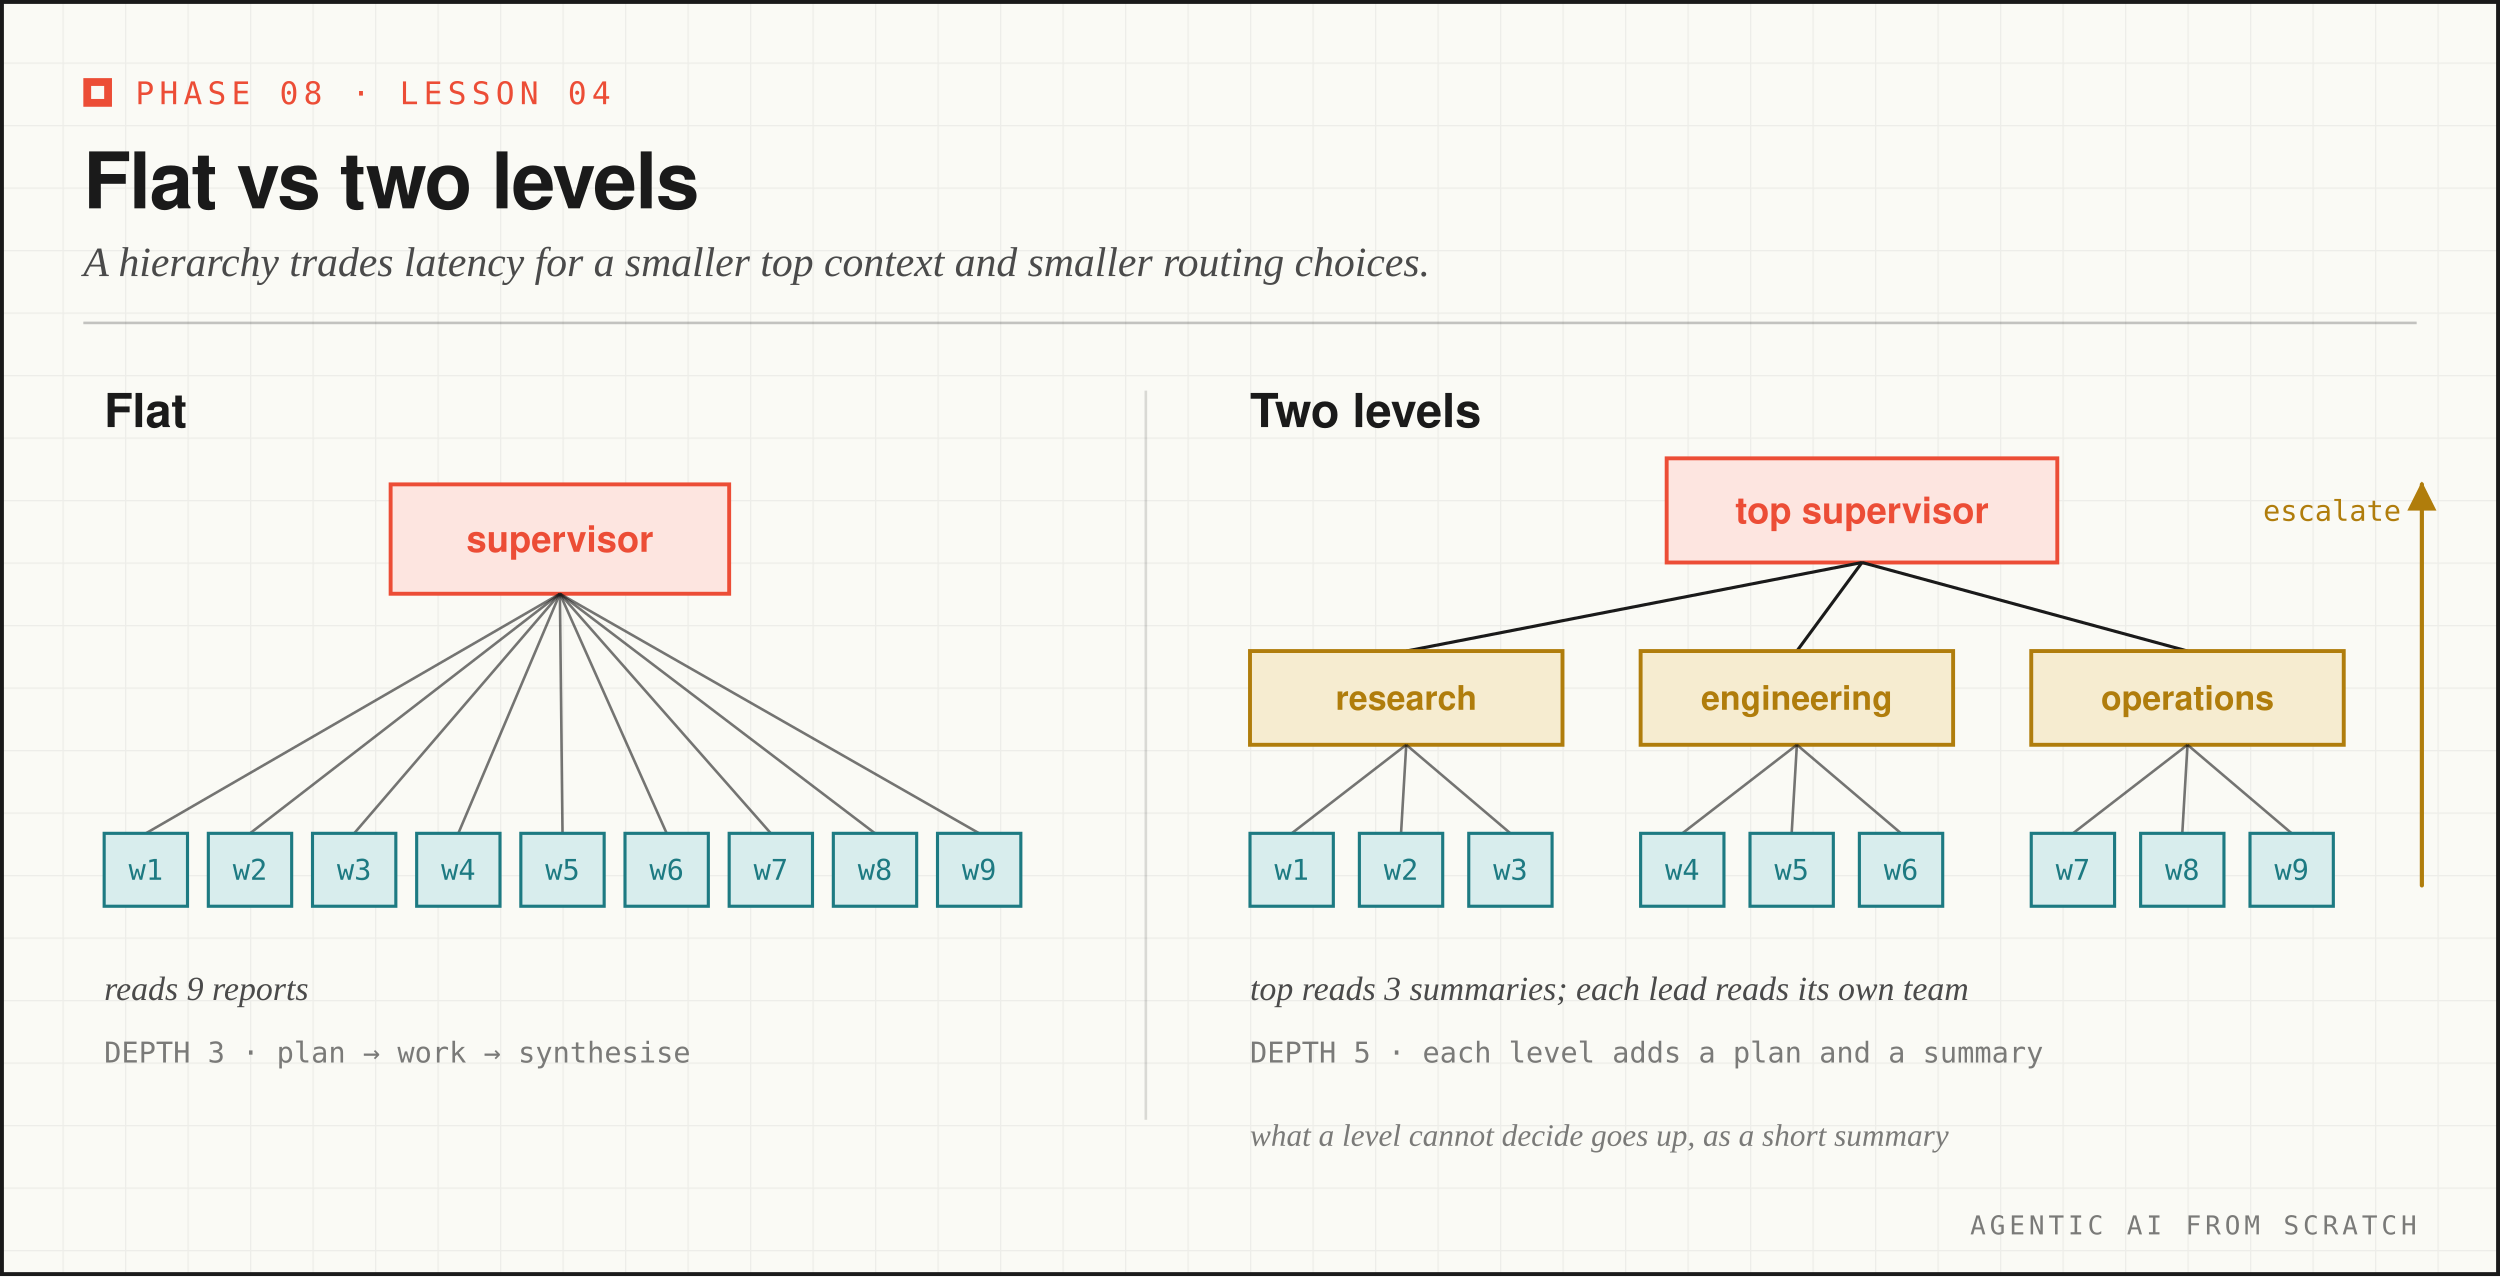
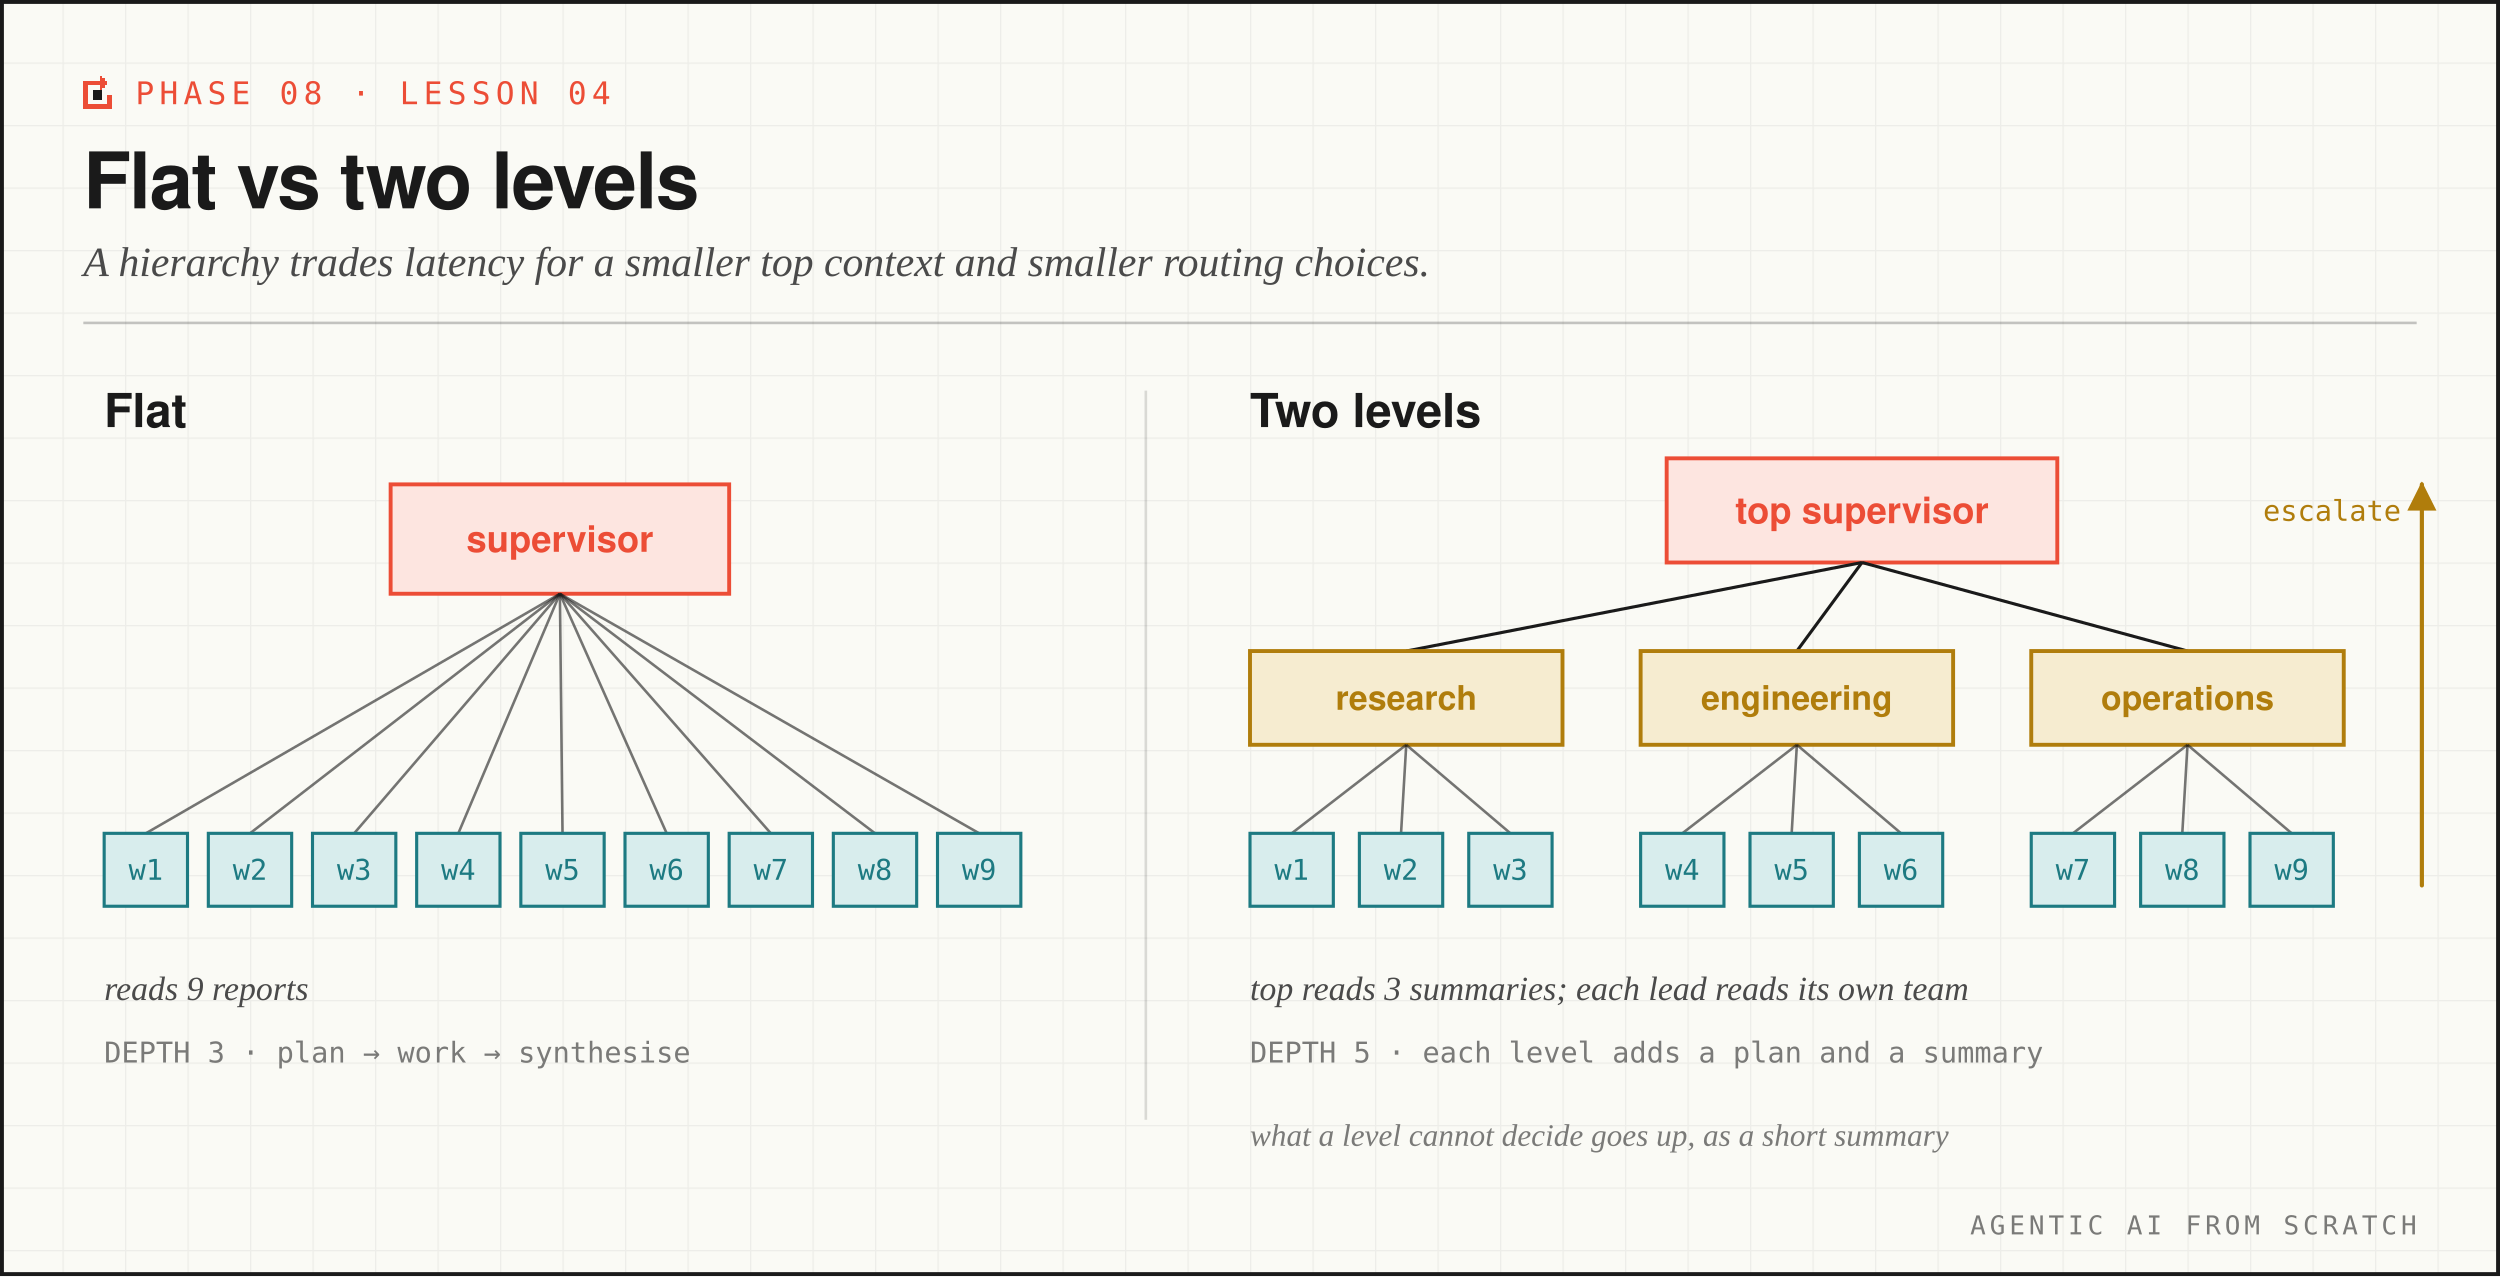
<svg xmlns="http://www.w3.org/2000/svg" width="960" height="490" viewBox="0 0 960 490" role="img" aria-label="Flat vs two levels">
  <defs>
    <pattern id="grid" width="24" height="24" patternUnits="userSpaceOnUse">
      <path d="M24 0H0V24" fill="none" stroke="rgba(26,26,26,0.055)" stroke-width="1" />
    </pattern>
    <marker id="ar-ink" viewBox="0 0 10 10" refX="9" refY="5" markerWidth="7" markerHeight="7" orient="auto-start-reverse">
      <path d="M0 0L10 5L0 10z" fill="#1a1a1a" />
    </marker>
    <marker id="ar-ink-s" viewBox="0 0 10 10" refX="9" refY="5" markerWidth="7" markerHeight="7" orient="auto-start-reverse">
      <path d="M0 0L10 5L0 10z" fill="#1a1a1a" />
    </marker>
    <marker id="ar-red" viewBox="0 0 10 10" refX="9" refY="5" markerWidth="7" markerHeight="7" orient="auto-start-reverse">
      <path d="M0 0L10 5L0 10z" fill="#EC4D36" />
    </marker>
    <marker id="ar-red-s" viewBox="0 0 10 10" refX="9" refY="5" markerWidth="7" markerHeight="7" orient="auto-start-reverse">
      <path d="M0 0L10 5L0 10z" fill="#EC4D36" />
    </marker>
    <marker id="ar-teal" viewBox="0 0 10 10" refX="9" refY="5" markerWidth="7" markerHeight="7" orient="auto-start-reverse">
      <path d="M0 0L10 5L0 10z" fill="#1d7a82" />
    </marker>
    <marker id="ar-teal-s" viewBox="0 0 10 10" refX="9" refY="5" markerWidth="7" markerHeight="7" orient="auto-start-reverse">
      <path d="M0 0L10 5L0 10z" fill="#1d7a82" />
    </marker>
    <marker id="ar-amber" viewBox="0 0 10 10" refX="9" refY="5" markerWidth="7" markerHeight="7" orient="auto-start-reverse">
      <path d="M0 0L10 5L0 10z" fill="#b07d0c" />
    </marker>
    <marker id="ar-amber-s" viewBox="0 0 10 10" refX="9" refY="5" markerWidth="7" markerHeight="7" orient="auto-start-reverse">
      <path d="M0 0L10 5L0 10z" fill="#b07d0c" />
    </marker>
    <marker id="ar-violet" viewBox="0 0 10 10" refX="9" refY="5" markerWidth="7" markerHeight="7" orient="auto-start-reverse">
      <path d="M0 0L10 5L0 10z" fill="#7a4cb3" />
    </marker>
    <marker id="ar-violet-s" viewBox="0 0 10 10" refX="9" refY="5" markerWidth="7" markerHeight="7" orient="auto-start-reverse">
      <path d="M0 0L10 5L0 10z" fill="#7a4cb3" />
    </marker>
    <marker id="ar-mute" viewBox="0 0 10 10" refX="9" refY="5" markerWidth="7" markerHeight="7" orient="auto-start-reverse">
      <path d="M0 0L10 5L0 10z" fill="#7a7a78" />
    </marker>
    <marker id="ar-mute-s" viewBox="0 0 10 10" refX="9" refY="5" markerWidth="7" markerHeight="7" orient="auto-start-reverse">
      <path d="M0 0L10 5L0 10z" fill="#7a7a78" />
    </marker>
    <marker id="ar-green" viewBox="0 0 10 10" refX="9" refY="5" markerWidth="7" markerHeight="7" orient="auto-start-reverse">
      <path d="M0 0L10 5L0 10z" fill="#2f7d3a" />
    </marker>
    <marker id="ar-green-s" viewBox="0 0 10 10" refX="9" refY="5" markerWidth="7" markerHeight="7" orient="auto-start-reverse">
      <path d="M0 0L10 5L0 10z" fill="#2f7d3a" />
    </marker>
  </defs>
  <rect width="960" height="490" fill="#fafaf5" />
  <rect width="960" height="490" fill="url(#grid)" />
  <rect x="0.75" y="0.75" width="958.5" height="488.5" fill="none" stroke="#1a1a1a" stroke-width="1.5" />
-   <rect x="32" y="30" width="11" height="11" fill="#EC4D36" />
-   <rect x="35" y="33" width="5" height="5" fill="#fafaf5" />
+   <g transform="translate(30.1667 28.1667) scale(0.916667)" shape-rendering="crispEdges">
+     <path d="M2 3h7v2H4v8h8V9h2v6H2zM9 1h1v6H9zM10 2h1v4h-1zM11 3h1v2h-1z" fill="#EC4D36" />
+     <path d="M6 7h4v4H6z" fill="#1a1a1a" />
+   </g>
  <text x="52" y="40" font-family="'JetBrains Mono',ui-monospace,Menlo,Consolas,monospace" font-size="12" letter-spacing="2" fill="#EC4D36">PHASE 08 · LESSON 04</text>
  <text x="32" y="80" font-family="'Space Grotesk','Helvetica Neue',Helvetica,Arial,sans-serif" font-size="30" font-weight="700" letter-spacing="-0.5" fill="#1a1a1a">Flat vs two levels</text>
  <text x="32" y="106" font-family="'Source Serif 4',Georgia,'Times New Roman',serif" font-size="16" font-style="italic" fill="#4a4a4a">A hierarchy trades latency for a smaller top context and smaller routing choices.</text>
  <line x1="32" y1="124" x2="928" y2="124" stroke="#1a1a1a" stroke-width="1" opacity="0.25" />
  <text x="40" y="164" font-family="'Space Grotesk','Helvetica Neue',Helvetica,Arial,sans-serif" font-size="18" fill="#1a1a1a" font-weight="700">Flat</text>
  <rect x="150" y="186" width="130" height="42" fill="#fde5e0" stroke="#EC4D36" stroke-width="1.5" />
  <text x="215.0" y="211.9" font-family="'Space Grotesk','Helvetica Neue',Helvetica,Arial,sans-serif" font-size="14" fill="#EC4D36" font-weight="600" text-anchor="middle">supervisor</text>
  <line x1="215" y1="228" x2="56" y2="320" stroke="#1a1a1a" stroke-width="1" opacity="0.6" />
  <rect x="40" y="320" width="32" height="28" fill="#d8eded" stroke="#1d7a82" stroke-width="1.2" />
  <text x="56.0" y="337.85" font-family="'JetBrains Mono',ui-monospace,Menlo,Consolas,monospace" font-size="11" fill="#1d7a82" text-anchor="middle">w1</text>
  <line x1="215" y1="228" x2="96" y2="320" stroke="#1a1a1a" stroke-width="1" opacity="0.6" />
  <rect x="80" y="320" width="32" height="28" fill="#d8eded" stroke="#1d7a82" stroke-width="1.2" />
  <text x="96.0" y="337.85" font-family="'JetBrains Mono',ui-monospace,Menlo,Consolas,monospace" font-size="11" fill="#1d7a82" text-anchor="middle">w2</text>
  <line x1="215" y1="228" x2="136" y2="320" stroke="#1a1a1a" stroke-width="1" opacity="0.6" />
  <rect x="120" y="320" width="32" height="28" fill="#d8eded" stroke="#1d7a82" stroke-width="1.2" />
  <text x="136.0" y="337.85" font-family="'JetBrains Mono',ui-monospace,Menlo,Consolas,monospace" font-size="11" fill="#1d7a82" text-anchor="middle">w3</text>
  <line x1="215" y1="228" x2="176" y2="320" stroke="#1a1a1a" stroke-width="1" opacity="0.6" />
  <rect x="160" y="320" width="32" height="28" fill="#d8eded" stroke="#1d7a82" stroke-width="1.2" />
  <text x="176.0" y="337.85" font-family="'JetBrains Mono',ui-monospace,Menlo,Consolas,monospace" font-size="11" fill="#1d7a82" text-anchor="middle">w4</text>
  <line x1="215" y1="228" x2="216" y2="320" stroke="#1a1a1a" stroke-width="1" opacity="0.6" />
  <rect x="200" y="320" width="32" height="28" fill="#d8eded" stroke="#1d7a82" stroke-width="1.2" />
  <text x="216.0" y="337.85" font-family="'JetBrains Mono',ui-monospace,Menlo,Consolas,monospace" font-size="11" fill="#1d7a82" text-anchor="middle">w5</text>
  <line x1="215" y1="228" x2="256" y2="320" stroke="#1a1a1a" stroke-width="1" opacity="0.6" />
  <rect x="240" y="320" width="32" height="28" fill="#d8eded" stroke="#1d7a82" stroke-width="1.2" />
  <text x="256.0" y="337.85" font-family="'JetBrains Mono',ui-monospace,Menlo,Consolas,monospace" font-size="11" fill="#1d7a82" text-anchor="middle">w6</text>
  <line x1="215" y1="228" x2="296" y2="320" stroke="#1a1a1a" stroke-width="1" opacity="0.6" />
  <rect x="280" y="320" width="32" height="28" fill="#d8eded" stroke="#1d7a82" stroke-width="1.2" />
  <text x="296.0" y="337.85" font-family="'JetBrains Mono',ui-monospace,Menlo,Consolas,monospace" font-size="11" fill="#1d7a82" text-anchor="middle">w7</text>
  <line x1="215" y1="228" x2="336" y2="320" stroke="#1a1a1a" stroke-width="1" opacity="0.6" />
  <rect x="320" y="320" width="32" height="28" fill="#d8eded" stroke="#1d7a82" stroke-width="1.2" />
  <text x="336.0" y="337.85" font-family="'JetBrains Mono',ui-monospace,Menlo,Consolas,monospace" font-size="11" fill="#1d7a82" text-anchor="middle">w8</text>
  <line x1="215" y1="228" x2="376" y2="320" stroke="#1a1a1a" stroke-width="1" opacity="0.6" />
  <rect x="360" y="320" width="32" height="28" fill="#d8eded" stroke="#1d7a82" stroke-width="1.2" />
  <text x="376.0" y="337.85" font-family="'JetBrains Mono',ui-monospace,Menlo,Consolas,monospace" font-size="11" fill="#1d7a82" text-anchor="middle">w9</text>
  <text x="40" y="384" font-family="'Source Serif 4',Georgia,'Times New Roman',serif" font-size="13" fill="#4a4a4a" font-style="italic">reads 9 reports</text>
  <text x="40" y="408" font-family="'JetBrains Mono',ui-monospace,Menlo,Consolas,monospace" font-size="11" fill="#7a7a78">DEPTH 3 · plan → work → synthesise</text>
  <line x1="440" y1="150" x2="440" y2="430" stroke="#1a1a1a" stroke-width="1" opacity="0.15" />
  <text x="480" y="164" font-family="'Space Grotesk','Helvetica Neue',Helvetica,Arial,sans-serif" font-size="18" fill="#1a1a1a" font-weight="700">Two levels</text>
  <rect x="640" y="176" width="150" height="40" fill="#fde5e0" stroke="#EC4D36" stroke-width="1.5" />
  <text x="715.0" y="200.9" font-family="'Space Grotesk','Helvetica Neue',Helvetica,Arial,sans-serif" font-size="14" fill="#EC4D36" font-weight="600" text-anchor="middle">top supervisor</text>
  <line x1="715" y1="216" x2="540" y2="250" stroke="#1a1a1a" stroke-width="1.2" />
  <rect x="480" y="250" width="120" height="36" fill="#f6ecd0" stroke="#b07d0c" stroke-width="1.5" />
  <text x="540.0" y="272.55" font-family="'Space Grotesk','Helvetica Neue',Helvetica,Arial,sans-serif" font-size="13" fill="#b07d0c" font-weight="600" text-anchor="middle">research</text>
  <line x1="540" y1="286" x2="496" y2="320" stroke="#1a1a1a" stroke-width="1" opacity="0.6" />
  <rect x="480" y="320" width="32" height="28" fill="#d8eded" stroke="#1d7a82" stroke-width="1.2" />
  <text x="496.0" y="337.85" font-family="'JetBrains Mono',ui-monospace,Menlo,Consolas,monospace" font-size="11" fill="#1d7a82" text-anchor="middle">w1</text>
  <line x1="540" y1="286" x2="538" y2="320" stroke="#1a1a1a" stroke-width="1" opacity="0.6" />
  <rect x="522" y="320" width="32" height="28" fill="#d8eded" stroke="#1d7a82" stroke-width="1.2" />
  <text x="538.0" y="337.85" font-family="'JetBrains Mono',ui-monospace,Menlo,Consolas,monospace" font-size="11" fill="#1d7a82" text-anchor="middle">w2</text>
  <line x1="540" y1="286" x2="580" y2="320" stroke="#1a1a1a" stroke-width="1" opacity="0.6" />
  <rect x="564" y="320" width="32" height="28" fill="#d8eded" stroke="#1d7a82" stroke-width="1.2" />
  <text x="580.0" y="337.85" font-family="'JetBrains Mono',ui-monospace,Menlo,Consolas,monospace" font-size="11" fill="#1d7a82" text-anchor="middle">w3</text>
  <line x1="715" y1="216" x2="690" y2="250" stroke="#1a1a1a" stroke-width="1.2" />
  <rect x="630" y="250" width="120" height="36" fill="#f6ecd0" stroke="#b07d0c" stroke-width="1.5" />
  <text x="690.0" y="272.55" font-family="'Space Grotesk','Helvetica Neue',Helvetica,Arial,sans-serif" font-size="13" fill="#b07d0c" font-weight="600" text-anchor="middle">engineering</text>
  <line x1="690" y1="286" x2="646" y2="320" stroke="#1a1a1a" stroke-width="1" opacity="0.6" />
  <rect x="630" y="320" width="32" height="28" fill="#d8eded" stroke="#1d7a82" stroke-width="1.2" />
  <text x="646.0" y="337.85" font-family="'JetBrains Mono',ui-monospace,Menlo,Consolas,monospace" font-size="11" fill="#1d7a82" text-anchor="middle">w4</text>
  <line x1="690" y1="286" x2="688" y2="320" stroke="#1a1a1a" stroke-width="1" opacity="0.6" />
  <rect x="672" y="320" width="32" height="28" fill="#d8eded" stroke="#1d7a82" stroke-width="1.2" />
  <text x="688.0" y="337.85" font-family="'JetBrains Mono',ui-monospace,Menlo,Consolas,monospace" font-size="11" fill="#1d7a82" text-anchor="middle">w5</text>
  <line x1="690" y1="286" x2="730" y2="320" stroke="#1a1a1a" stroke-width="1" opacity="0.6" />
  <rect x="714" y="320" width="32" height="28" fill="#d8eded" stroke="#1d7a82" stroke-width="1.2" />
  <text x="730.0" y="337.85" font-family="'JetBrains Mono',ui-monospace,Menlo,Consolas,monospace" font-size="11" fill="#1d7a82" text-anchor="middle">w6</text>
  <line x1="715" y1="216" x2="840" y2="250" stroke="#1a1a1a" stroke-width="1.2" />
  <rect x="780" y="250" width="120" height="36" fill="#f6ecd0" stroke="#b07d0c" stroke-width="1.5" />
  <text x="840.0" y="272.55" font-family="'Space Grotesk','Helvetica Neue',Helvetica,Arial,sans-serif" font-size="13" fill="#b07d0c" font-weight="600" text-anchor="middle">operations</text>
  <line x1="840" y1="286" x2="796" y2="320" stroke="#1a1a1a" stroke-width="1" opacity="0.6" />
  <rect x="780" y="320" width="32" height="28" fill="#d8eded" stroke="#1d7a82" stroke-width="1.2" />
  <text x="796.0" y="337.85" font-family="'JetBrains Mono',ui-monospace,Menlo,Consolas,monospace" font-size="11" fill="#1d7a82" text-anchor="middle">w7</text>
  <line x1="840" y1="286" x2="838" y2="320" stroke="#1a1a1a" stroke-width="1" opacity="0.6" />
  <rect x="822" y="320" width="32" height="28" fill="#d8eded" stroke="#1d7a82" stroke-width="1.2" />
  <text x="838.0" y="337.85" font-family="'JetBrains Mono',ui-monospace,Menlo,Consolas,monospace" font-size="11" fill="#1d7a82" text-anchor="middle">w8</text>
  <line x1="840" y1="286" x2="880" y2="320" stroke="#1a1a1a" stroke-width="1" opacity="0.6" />
  <rect x="864" y="320" width="32" height="28" fill="#d8eded" stroke="#1d7a82" stroke-width="1.2" />
  <text x="880.0" y="337.85" font-family="'JetBrains Mono',ui-monospace,Menlo,Consolas,monospace" font-size="11" fill="#1d7a82" text-anchor="middle">w9</text>
  <text x="480" y="384" font-family="'Source Serif 4',Georgia,'Times New Roman',serif" font-size="13" fill="#4a4a4a" font-style="italic">top reads 3 summaries; each lead reads its own team</text>
  <text x="480" y="408" font-family="'JetBrains Mono',ui-monospace,Menlo,Consolas,monospace" font-size="11" fill="#7a7a78">DEPTH 5 · each level adds a plan and a summary</text>
  <path d="M930 340 L930 186" fill="none" stroke="#b07d0c" stroke-width="1.6" stroke-linejoin="round" stroke-linecap="round" marker-end="url(#ar-amber)" />
  <text x="922" y="200" font-family="'JetBrains Mono',ui-monospace,Menlo,Consolas,monospace" font-size="11" fill="#b07d0c" text-anchor="end">escalate</text>
  <text x="480" y="440" font-family="'Source Serif 4',Georgia,'Times New Roman',serif" font-size="12" fill="#7a7a78" font-style="italic">what a level cannot decide goes up, as a short summary</text>
  <text x="928" y="474" font-family="'JetBrains Mono',ui-monospace,Menlo,Consolas,monospace" font-size="10" letter-spacing="1.5" fill="#7a7a78" text-anchor="end">AGENTIC AI FROM SCRATCH</text>
</svg>
